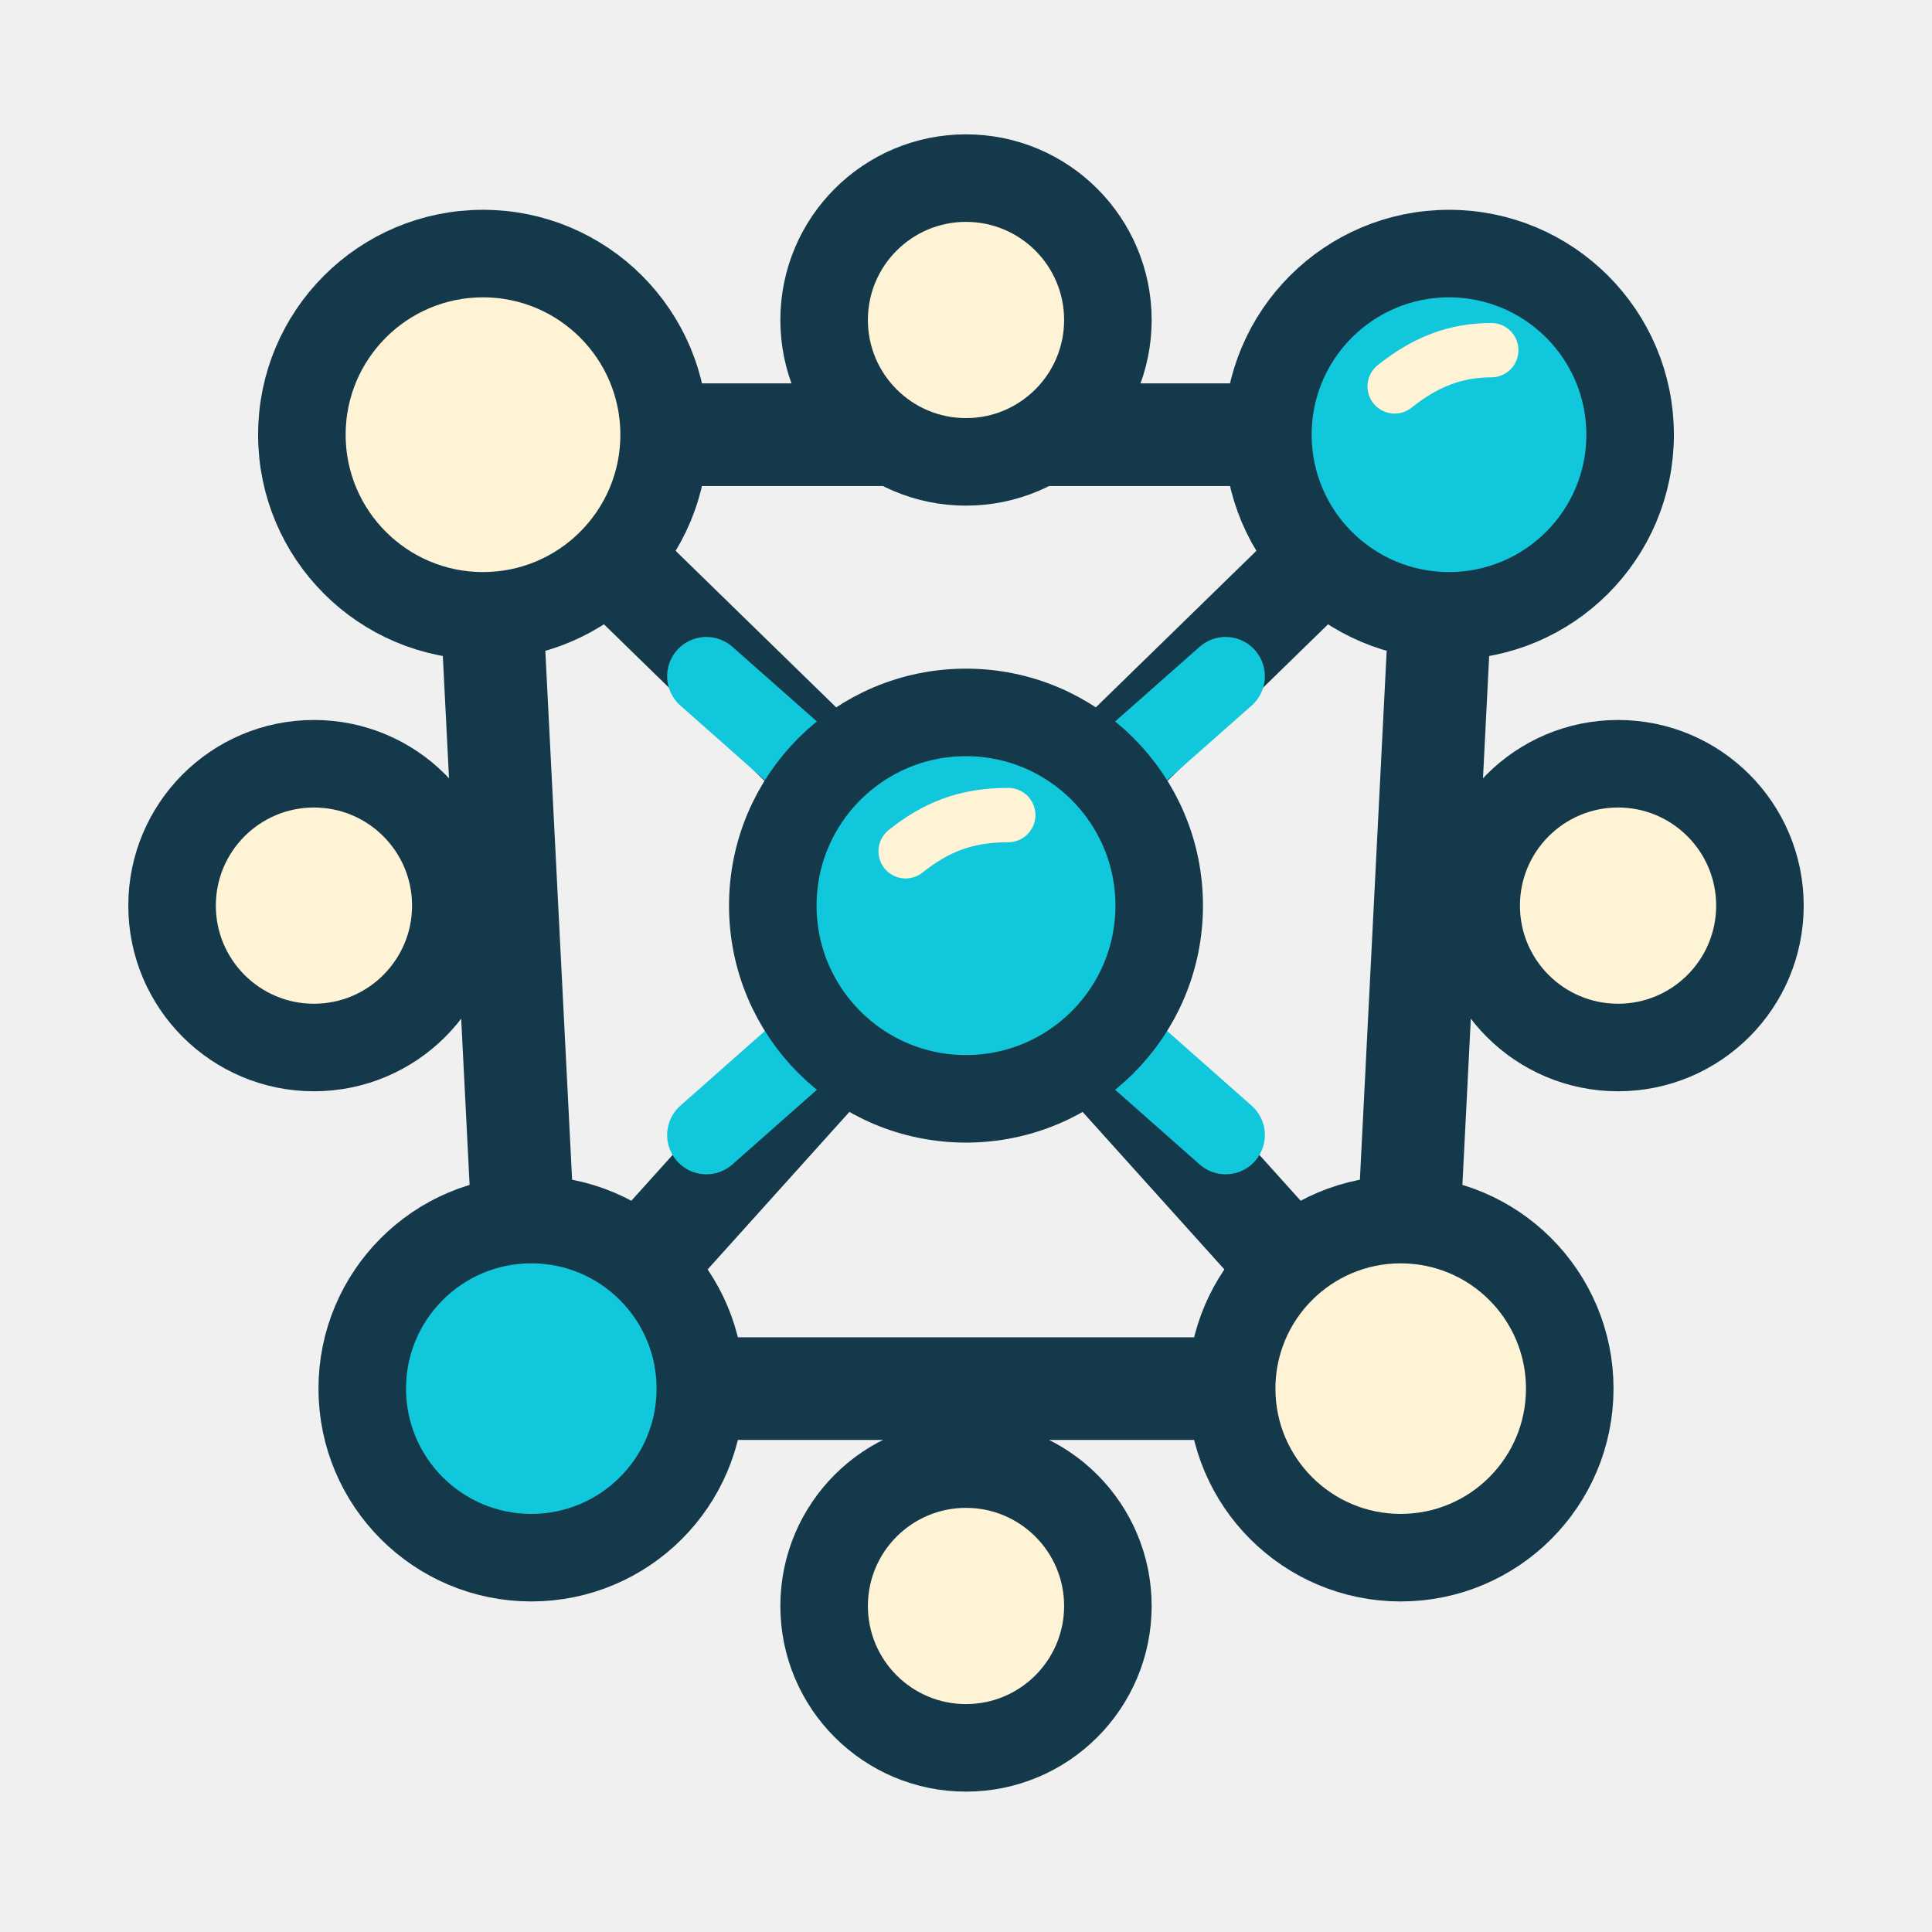
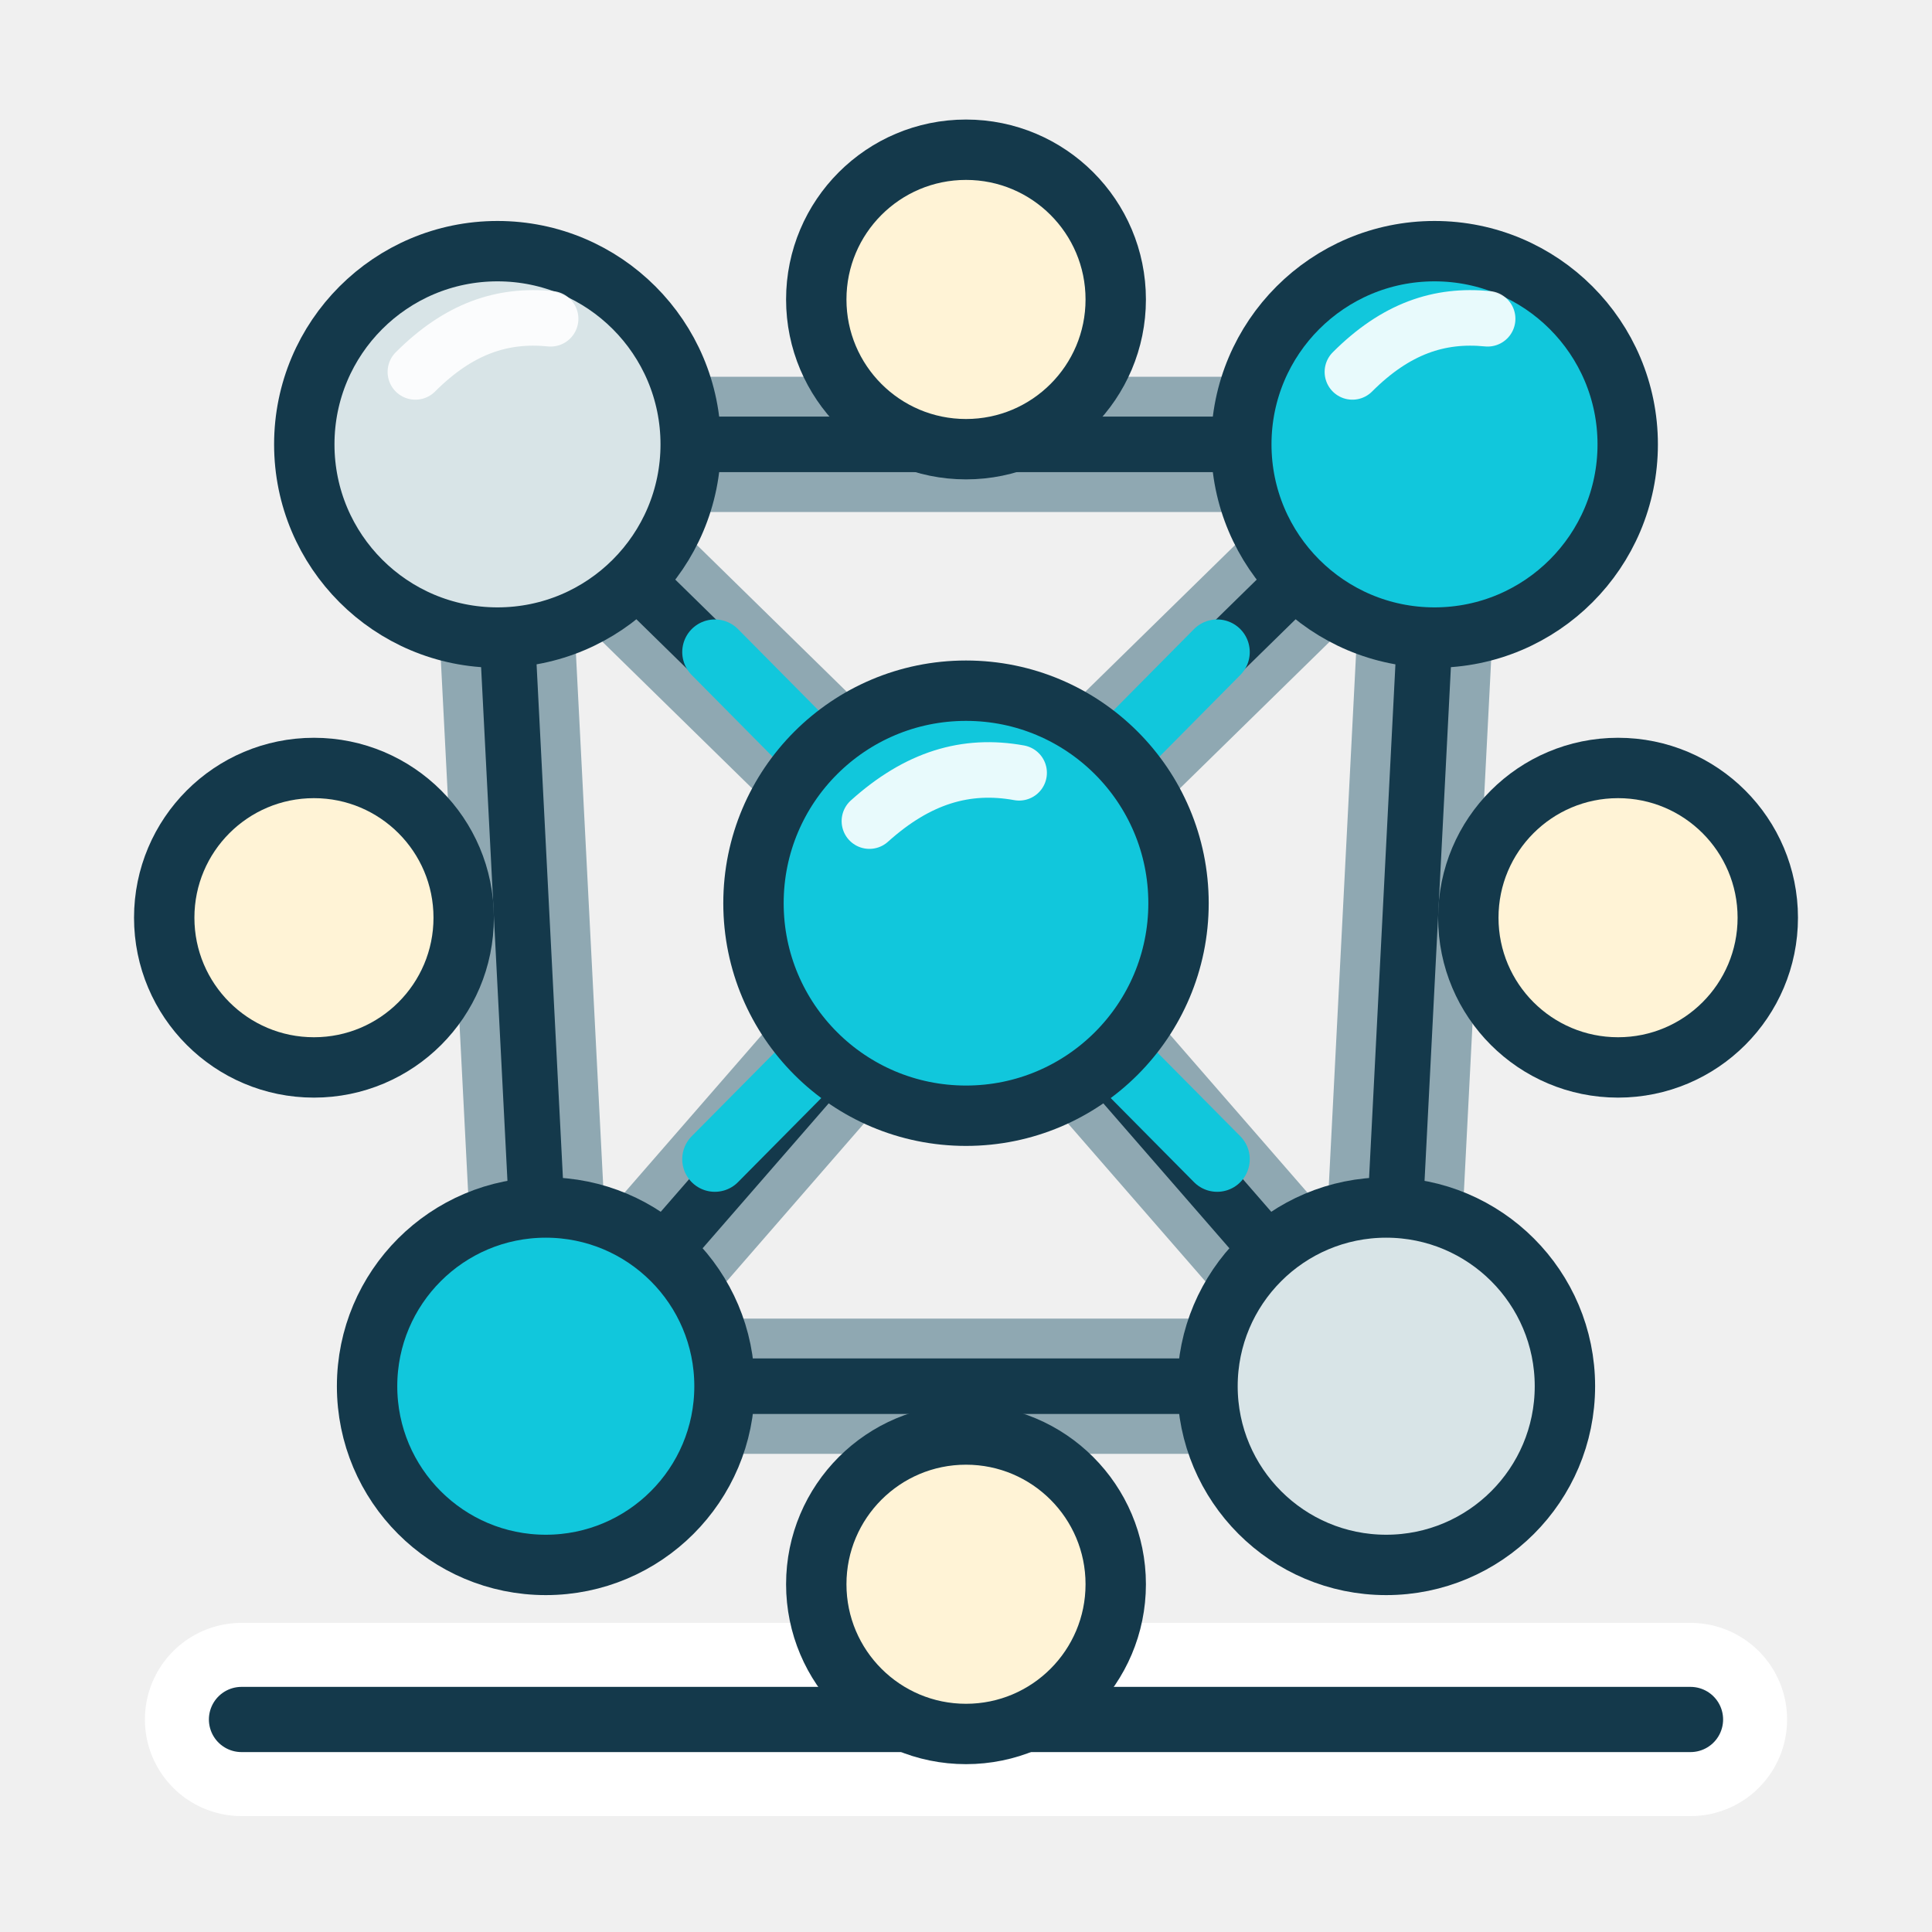
- <svg xmlns="http://www.w3.org/2000/svg" viewBox="0 0 32 32" role="img" aria-label="Atomium de Bruselas">
+ <svg xmlns="http://www.w3.org/2000/svg" viewBox="0 0 40 40" role="img" aria-label="Atomium de Bruselas">
  <g stroke="#14394b" stroke-linecap="round" stroke-linejoin="round">
-     <path d="M8 7.2 16 15m8-7.8-8 7.8m0 0-7.2 8m7.2-8 7.2 8M8 7.2h16M8.8 23h14.4M8 7.2l.8 15.8M24 7.2 23.2 23" fill="none" stroke-width="1.7" />
-     <path d="M11.7 11.2 20.3 18.8M20.3 11.2 11.7 18.8" fill="none" stroke="#11c7dc" stroke-width="1.3" />
-     <g stroke-width="1.45">
-       <circle cx="8" cy="7.2" r="3" fill="#fff3d6" />
-       <circle cx="24" cy="7.2" r="3" fill="#11c7dc" />
-       <circle cx="16" cy="15" r="3.2" fill="#11c7dc" />
-       <circle cx="8.8" cy="23" r="2.8" fill="#11c7dc" />
-       <circle cx="23.2" cy="23" r="2.8" fill="#fff3d6" />
-       <circle cx="16" cy="5.3" r="2.35" fill="#fff3d6" />
-       <circle cx="5.2" cy="15" r="2.35" fill="#fff3d6" />
-       <circle cx="26.8" cy="15" r="2.35" fill="#fff3d6" />
-       <circle cx="16" cy="26.6" r="2.35" fill="#fff3d6" />
+     <path d="M5 35.6h30" fill="none" stroke="#fff" stroke-width="4" />
+     <path d="M5 35.6h30" fill="none" stroke-width="1.35" />
+     <path d="M10.3 9.2 20 18.7m9.7-9.5L20 18.7m0 0-8.7 10m8.7-10 8.7 10M10.3 9.2h19.4M11.3 28.7h17.4M10.3 9.2l1 19.5M29.7 9.2l-1 19.5" fill="none" stroke="#8fa8b2" stroke-width="2.8" />
+     <path d="M10.3 9.2 20 18.7m9.7-9.5L20 18.7m0 0-8.7 10m8.7-10 8.7 10M10.3 9.2h19.4M11.3 28.7h17.4M10.3 9.2l1 19.5M29.7 9.2l-1 19.5" fill="none" stroke-width="1.15" />
+     <path d="M14.8 13.5 25.2 24M25.2 13.5 14.8 24" fill="none" stroke="#11c7dc" stroke-width="1.35" />
+     <g stroke-width="1.25">
+       <circle cx="10.3" cy="9.2" r="4" fill="#d8e4e7" />
+       <circle cx="29.7" cy="9.2" r="4" fill="#11c7dc" />
+       <circle cx="20" cy="18.7" r="4.4" fill="#11c7dc" />
+       <circle cx="11.3" cy="28.7" r="3.7" fill="#11c7dc" />
+       <circle cx="28.7" cy="28.7" r="3.7" fill="#d8e4e7" />
+       <circle cx="20" cy="6.2" r="3.1" fill="#fff3d6" />
+       <circle cx="6.5" cy="19" r="3.1" fill="#fff3d6" />
+       <circle cx="33.5" cy="19" r="3.1" fill="#fff3d6" />
+       <circle cx="20" cy="32.8" r="3.1" fill="#fff3d6" />
    </g>
-     <path d="M7.1 6.4c.5-.4 1-.6 1.6-.6m14.4.6c.5-.4 1-.6 1.6-.6M15 14.1c.5-.4 1-.6 1.7-.6" fill="none" stroke="#fff3d6" stroke-width=".9" />
+     <path d="M8.6 7.7c.9-.9 1.8-1.2 2.8-1.1M28 7.7c.9-.9 1.8-1.2 2.8-1.1M18 17c1-.9 2-1.2 3.1-1" fill="none" stroke="#fff" stroke-width="1.15" opacity=".9" />
  </g>
</svg>
